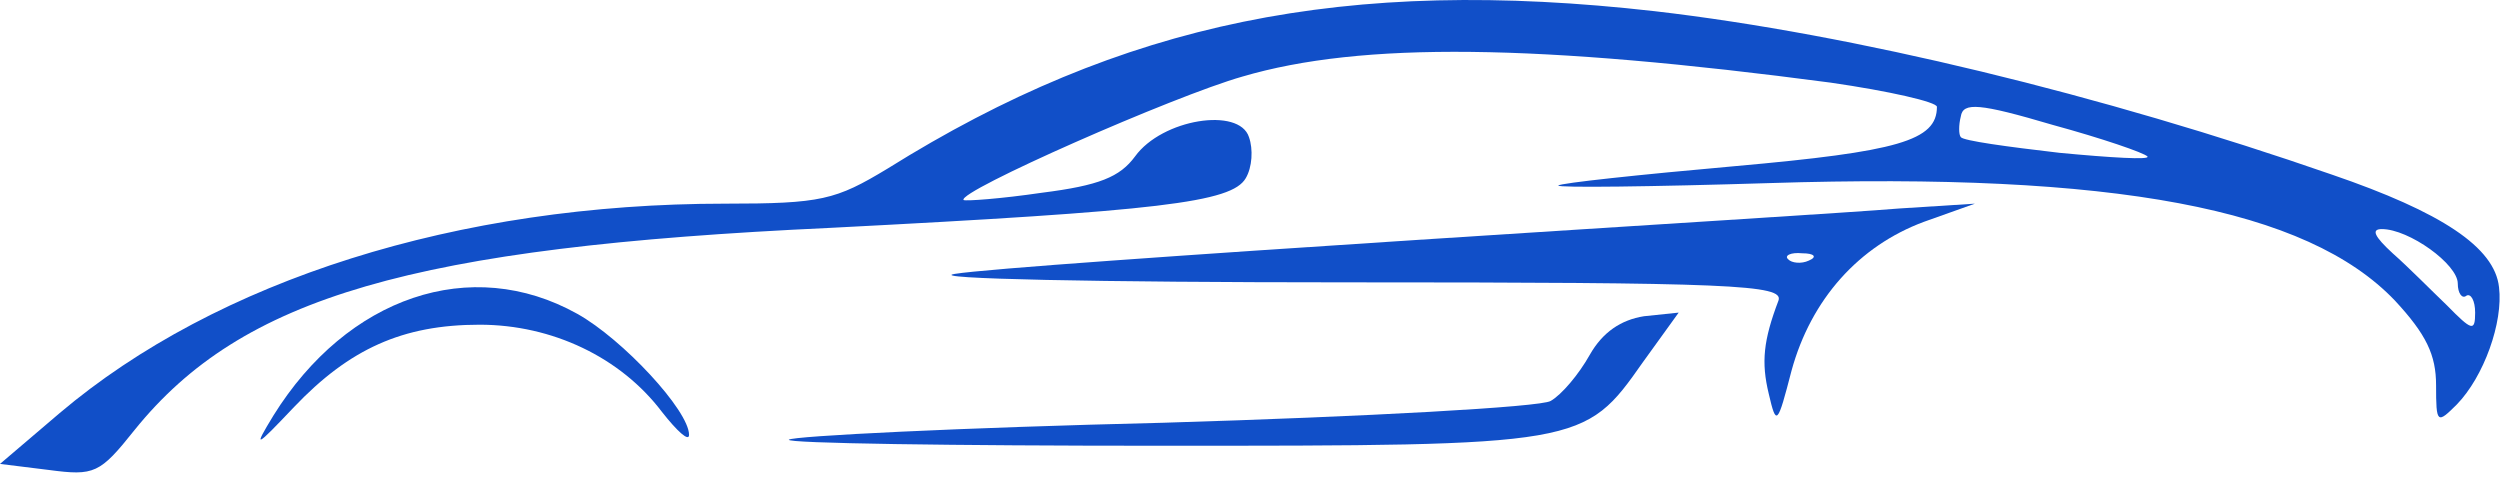
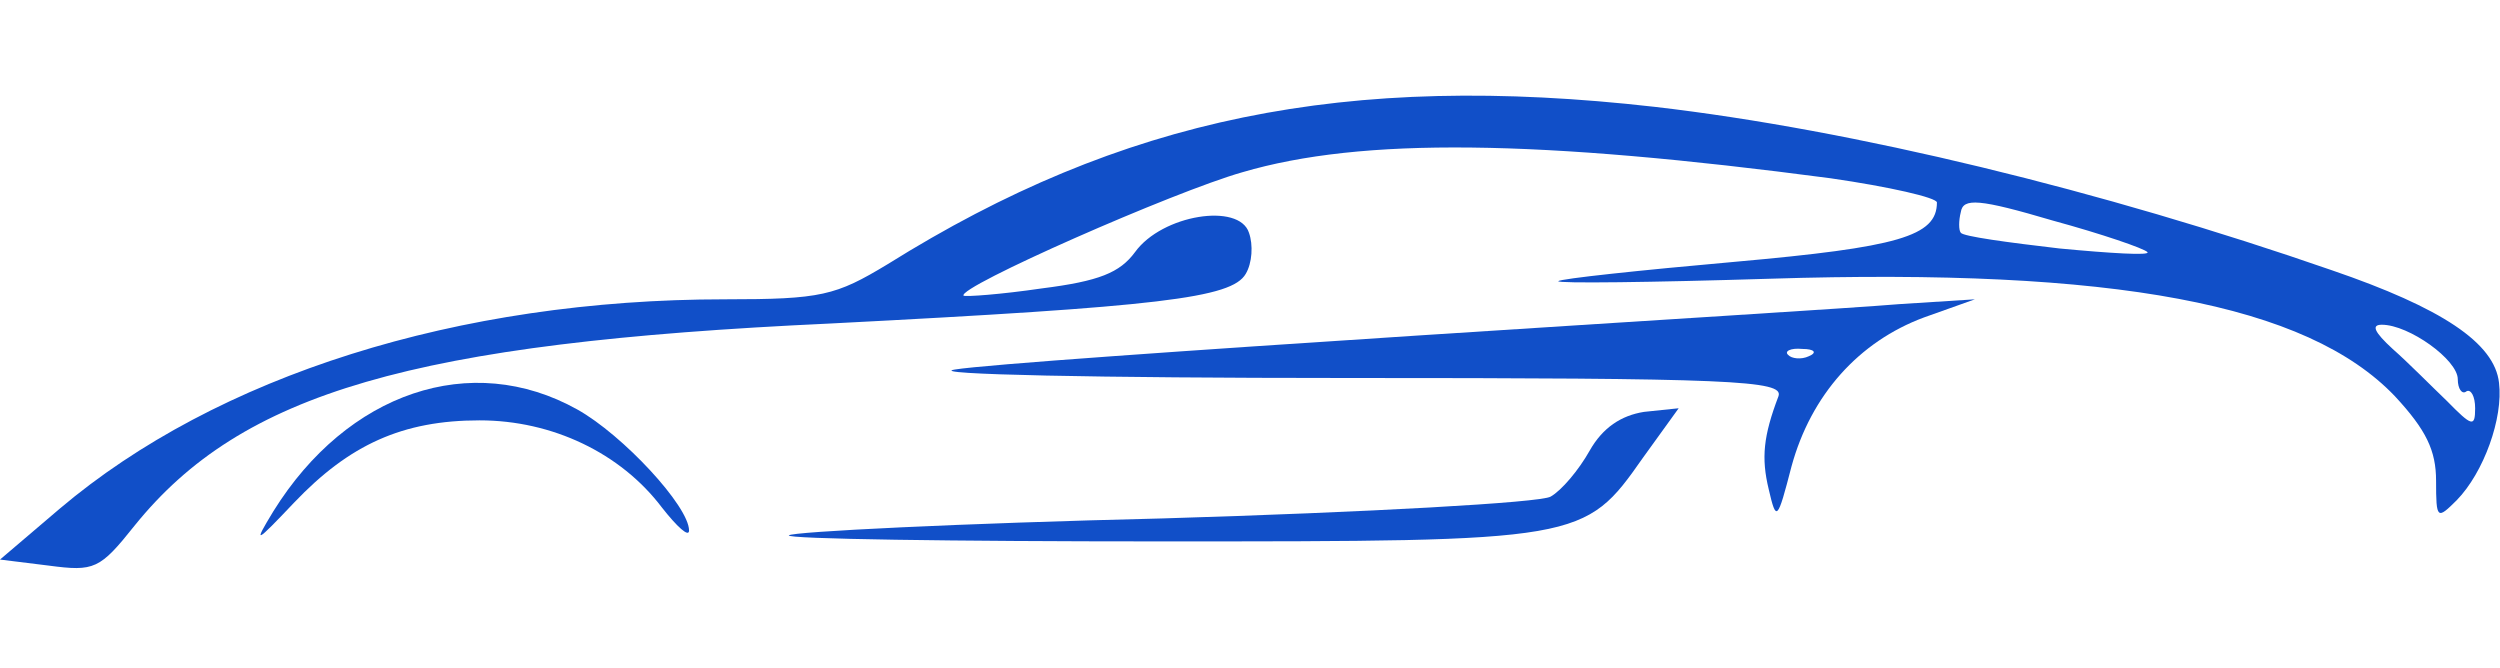
- <svg xmlns="http://www.w3.org/2000/svg" width="609" height="116" viewBox="0 0 609 116" fill="none">
+ <svg xmlns="http://www.w3.org/2000/svg" width="809" height="216" viewBox="0 0 609 116" fill="none">
  <path d="M403.108 2.73C451.481 8.332 512.014 23.075 568.052 42.536C594.75 51.677 607.702 60.228 608.76 69.959C609.817 78.51 605.059 91.778 598.451 98.56C593.693 103.278 593.428 103.278 593.428 93.843C593.428 86.471 591.049 81.458 583.384 73.202C561.973 50.792 515.186 41.947 431.128 44.6C402.315 45.485 379.318 45.78 379.583 45.19C380.111 44.6 399.408 42.536 422.669 40.472C462.319 36.934 471.835 34.28 471.835 26.024C471.835 24.845 460.204 22.191 445.93 20.127C374.56 10.691 331.738 10.101 302.662 18.652C286.009 23.37 233.142 46.664 234.728 48.728C235.257 49.023 243.715 48.434 253.76 46.959C267.77 45.19 272.792 43.126 276.493 38.113C283.101 28.973 301.869 26.024 304.248 33.396C305.305 36.344 305.041 40.767 303.455 43.421C300.018 49.318 282.572 51.382 202.215 55.51C100.447 60.228 58.946 72.317 32.777 104.752C24.319 115.368 22.997 115.957 11.895 114.483L-1.86067e-05 113.009L14.538 100.624C52.867 68.189 111.549 49.613 176.575 49.613C200.1 49.613 203.537 48.728 216.225 41.062C273.321 5.384 327.773 -5.821 403.108 2.73ZM477.65 33.396C478.179 34.28 489.017 35.755 501.705 37.229C514.128 38.408 523.909 38.998 523.116 38.113C522.323 37.229 512.014 33.691 500.119 30.447C482.144 25.139 478.179 24.845 477.65 28.383C477.122 30.447 477.122 32.806 477.65 33.396ZM582.855 61.702C586.556 64.946 592.371 70.843 596.072 74.382C602.151 80.574 602.944 80.868 602.944 76.151C602.944 73.202 601.887 71.433 600.83 72.023C599.772 72.907 598.715 71.433 598.715 69.074C598.715 64.356 586.82 55.805 580.212 55.805C577.568 55.805 578.361 57.574 582.855 61.702Z" fill="#114FC8" />
  <path d="M468.663 54.036C452.803 59.933 441.172 72.907 436.414 90.304C432.978 103.573 432.714 103.868 430.863 95.906C429.013 88.24 429.542 82.933 433.242 73.202C434.564 69.369 421.876 68.779 327.245 68.779C267.77 68.779 225.212 67.895 232.613 66.715C239.75 65.536 290.502 61.997 344.955 58.459C399.408 54.921 452.274 51.677 462.583 50.792L481.087 49.613L468.663 54.036ZM435.621 63.177C436.414 64.061 438.793 64.356 440.644 63.472C442.758 62.587 441.965 61.702 439.058 61.702C436.15 61.408 434.564 62.292 435.621 63.177Z" fill="#114FC8" />
  <path d="M140.625 76.446C151.727 82.638 167.852 100.035 167.852 105.932C167.852 107.701 164.944 105.047 161.243 100.33C151.199 87.061 134.546 79.099 116.835 79.099C98.068 79.099 85.115 84.997 71.634 99.15C62.118 109.175 61.59 109.47 66.612 101.214C84.587 72.317 114.721 61.997 140.625 76.446Z" fill="#114FC8" />
  <path d="M400.201 88.24C385.927 108.586 385.398 108.586 282.572 108.586C232.085 108.586 191.377 107.996 192.17 107.111C192.963 106.227 233.935 104.163 283.365 102.983C332.796 101.509 375.353 99.15 377.732 97.676C380.376 96.201 384.605 91.189 387.248 86.471C390.42 80.868 394.914 77.92 400.465 77.035L408.924 76.151L400.201 88.24Z" fill="#114FC8" />
</svg>
